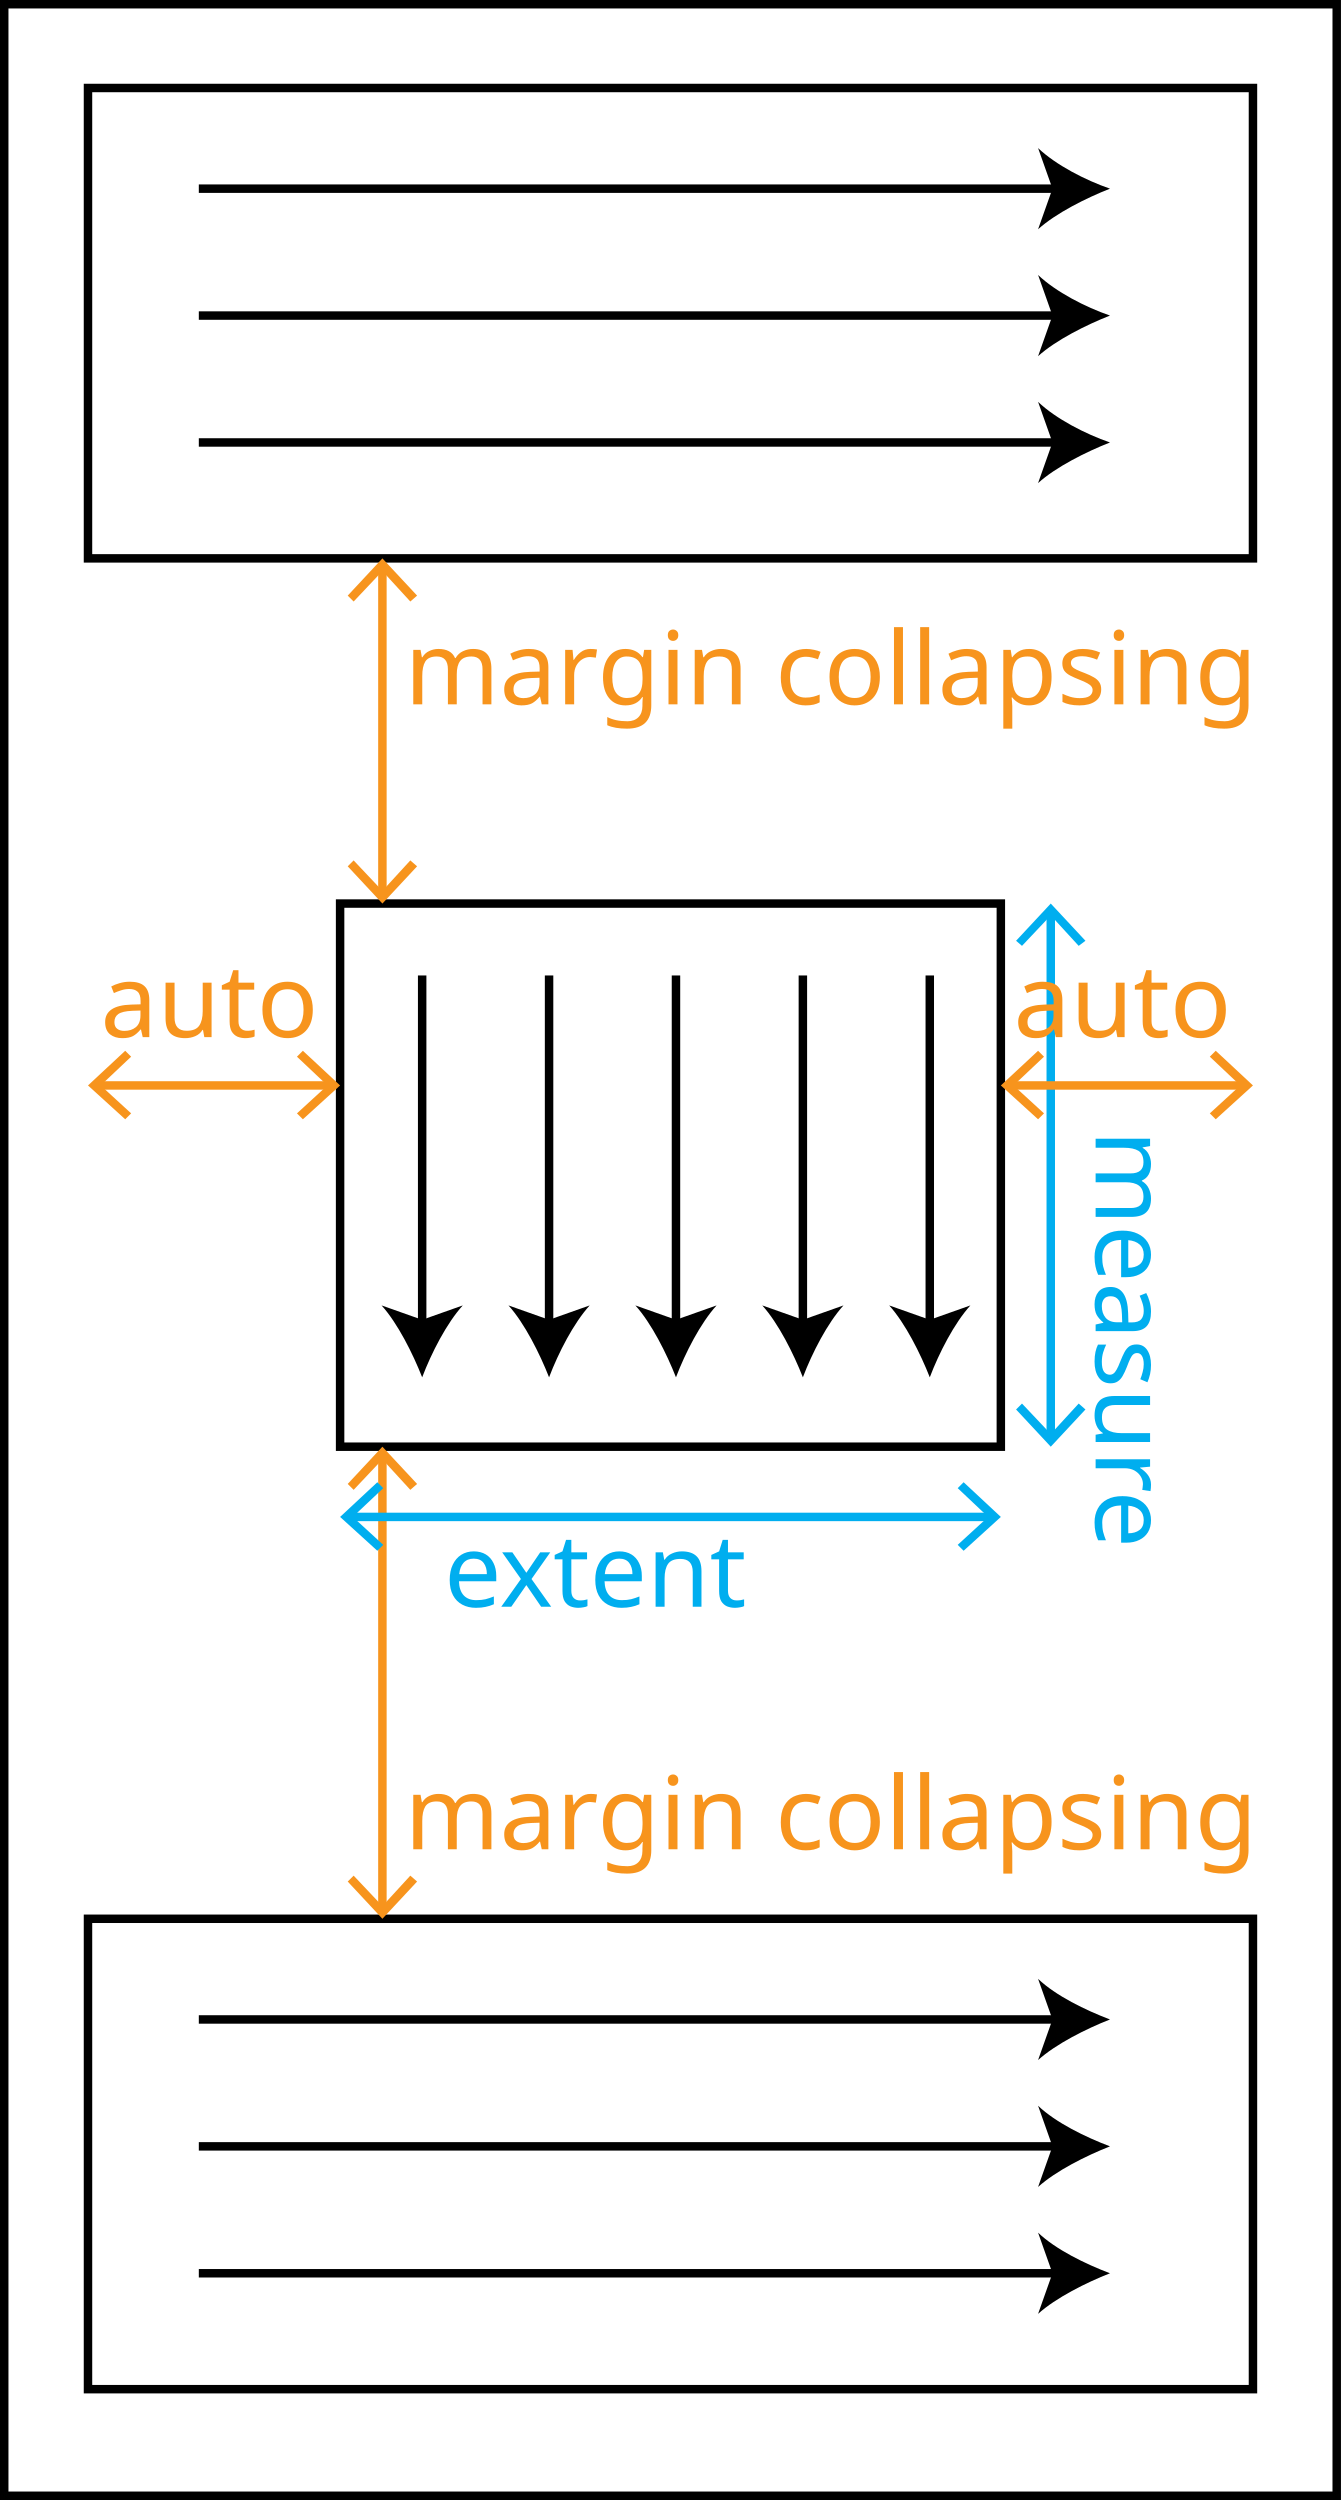
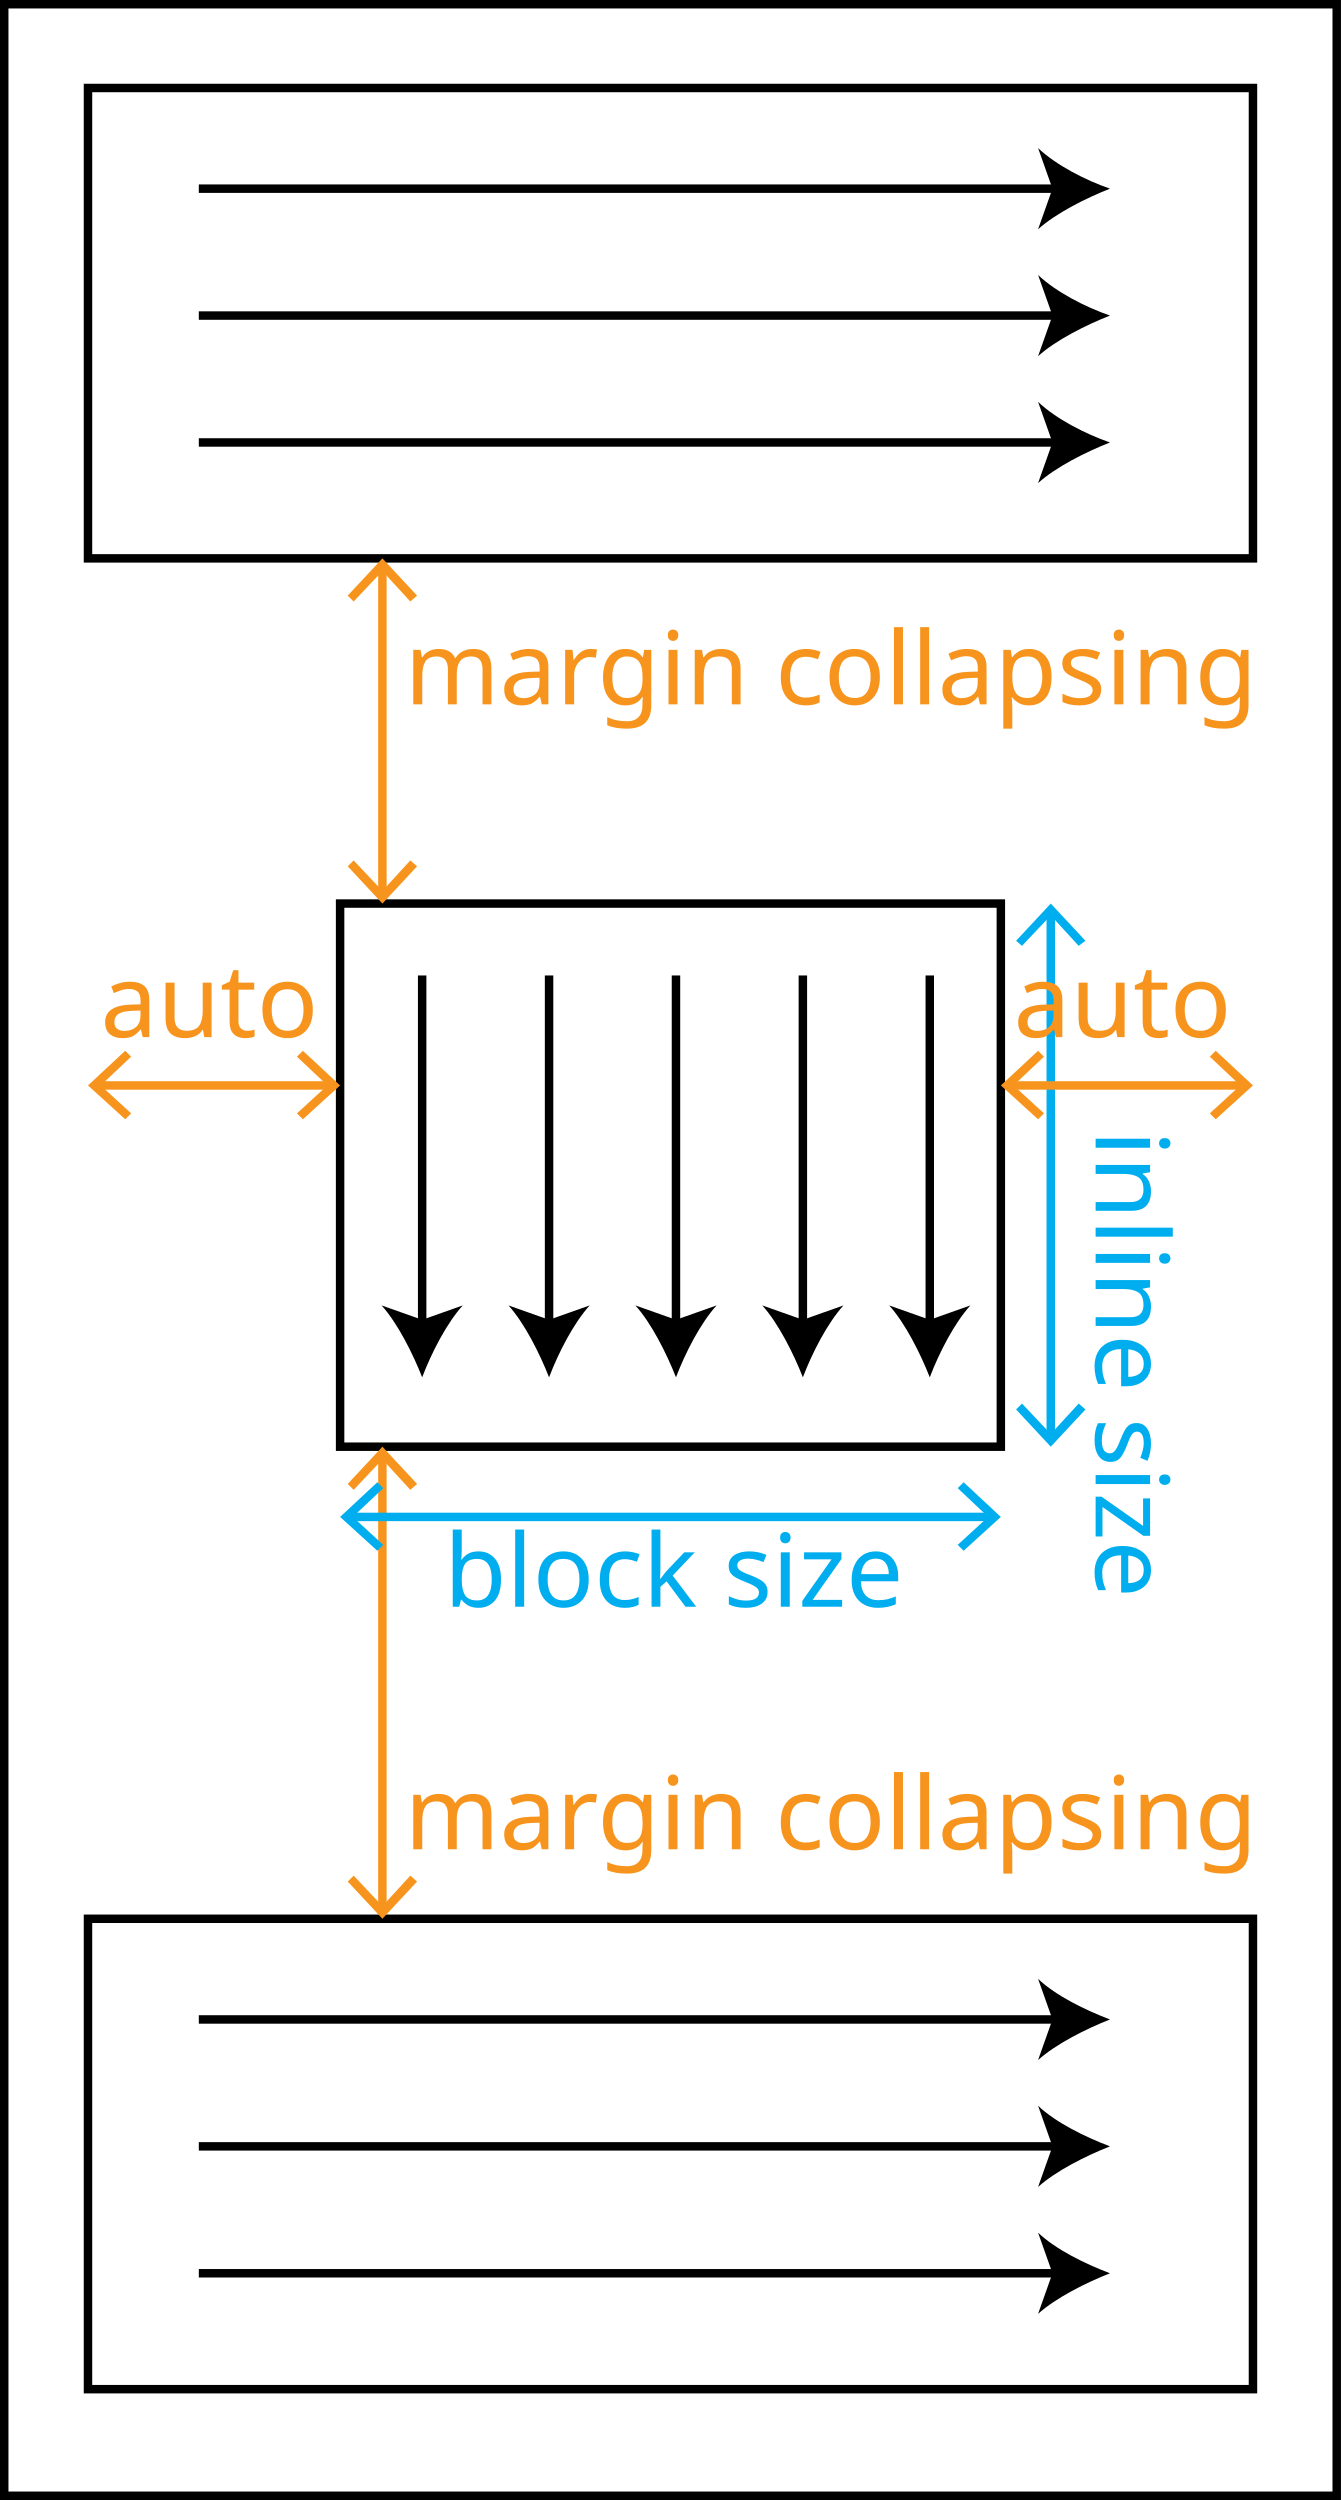
<svg xmlns="http://www.w3.org/2000/svg" version="1.1" id="Layer_1" x="0px" y="0px" viewBox="0 0 158.5 295.5" enable-background="new 0 0 158.5 295.5" xml:space="preserve">
  <rect x="0.5" y="0.5" fill="#FFFFFF" stroke="#000000" stroke-miterlimit="10" width="157.5" height="294.5" />
  <g>
    <rect x="10.4" y="10.4" fill="none" stroke="#000000" stroke-miterlimit="10" width="137.7" height="55.6" />
    <g>
      <g>
        <line fill="none" stroke="#000000" stroke-miterlimit="10" x1="23.5" y1="22.3" x2="125.1" y2="22.3" />
        <g>
          <path d="M131.2,22.3c-2.8,1.1-6.4,2.9-8.5,4.8l1.7-4.8l-1.7-4.8C124.8,19.5,128.3,21.3,131.2,22.3z" />
        </g>
      </g>
    </g>
    <g>
      <g>
        <line fill="none" stroke="#000000" stroke-miterlimit="10" x1="23.5" y1="37.3" x2="125.1" y2="37.3" />
        <g>
          <path d="M131.2,37.3c-2.8,1.1-6.4,2.9-8.5,4.8l1.7-4.8l-1.7-4.8C124.8,34.5,128.3,36.3,131.2,37.3z" />
        </g>
      </g>
    </g>
    <g>
      <g>
        <line fill="none" stroke="#000000" stroke-miterlimit="10" x1="23.5" y1="52.3" x2="125.1" y2="52.3" />
        <g>
          <path d="M131.2,52.3c-2.8,1.1-6.4,2.9-8.5,4.8l1.7-4.8l-1.7-4.8C124.8,49.5,128.3,51.3,131.2,52.3z" />
        </g>
      </g>
    </g>
  </g>
  <g>
    <rect x="40.2" y="106.8" fill="none" stroke="#000000" stroke-miterlimit="10" width="78.1" height="64.2" />
    <g>
      <g>
        <line fill="none" stroke="#000000" stroke-miterlimit="10" x1="109.9" y1="115.3" x2="109.9" y2="156.7" />
        <g>
          <path d="M109.9,162.8c-1.1-2.8-2.9-6.4-4.8-8.5l4.8,1.7l4.8-1.7C112.8,156.4,111,159.9,109.9,162.8z" />
        </g>
      </g>
    </g>
    <g>
      <g>
        <line fill="none" stroke="#000000" stroke-miterlimit="10" x1="94.9" y1="115.3" x2="94.9" y2="156.7" />
        <g>
          <path d="M94.9,162.8c-1.1-2.8-2.9-6.4-4.8-8.5l4.8,1.7l4.8-1.7C97.8,156.4,96,159.9,94.9,162.8z" />
        </g>
      </g>
    </g>
    <g>
      <g>
        <line fill="none" stroke="#000000" stroke-miterlimit="10" x1="79.9" y1="115.3" x2="79.9" y2="156.7" />
        <g>
          <path d="M79.9,162.8c-1.1-2.8-2.9-6.4-4.8-8.5l4.8,1.7l4.8-1.7C82.8,156.4,81,159.9,79.9,162.8z" />
        </g>
      </g>
    </g>
    <g>
      <g>
        <line fill="none" stroke="#000000" stroke-miterlimit="10" x1="64.9" y1="115.3" x2="64.9" y2="156.7" />
        <g>
          <path d="M64.9,162.8c-1.1-2.8-2.9-6.4-4.8-8.5l4.8,1.7l4.8-1.7C67.8,156.4,66,159.9,64.9,162.8z" />
        </g>
      </g>
    </g>
    <g>
      <g>
        <line fill="none" stroke="#000000" stroke-miterlimit="10" x1="49.9" y1="115.3" x2="49.9" y2="156.7" />
        <g>
          <path d="M49.9,162.8c-1.1-2.8-2.9-6.4-4.8-8.5l4.8,1.7l4.8-1.7C52.8,156.4,51,159.9,49.9,162.8z" />
        </g>
      </g>
    </g>
  </g>
  <g>
    <rect x="10.4" y="226.8" fill="none" stroke="#000000" stroke-miterlimit="10" width="137.7" height="55.6" />
    <g>
      <g>
        <line fill="none" stroke="#000000" stroke-miterlimit="10" x1="23.5" y1="238.7" x2="125.1" y2="238.7" />
        <g>
          <path d="M131.2,238.7c-2.8,1.1-6.4,2.9-8.5,4.8l1.7-4.8l-1.7-4.8C124.8,235.9,128.3,237.6,131.2,238.7z" />
        </g>
      </g>
    </g>
    <g>
      <g>
        <line fill="none" stroke="#000000" stroke-miterlimit="10" x1="23.5" y1="253.7" x2="125.1" y2="253.7" />
        <g>
          <path d="M131.2,253.7c-2.8,1.1-6.4,2.9-8.5,4.8l1.7-4.8l-1.7-4.8C124.8,250.9,128.3,252.6,131.2,253.7z" />
        </g>
      </g>
    </g>
    <g>
      <g>
        <line fill="none" stroke="#000000" stroke-miterlimit="10" x1="23.5" y1="268.7" x2="125.1" y2="268.7" />
        <g>
          <path d="M131.2,268.7c-2.8,1.1-6.4,2.9-8.5,4.8l1.7-4.8l-1.7-4.8C124.8,265.9,128.3,267.6,131.2,268.7z" />
        </g>
      </g>
    </g>
  </g>
  <g>
    <g>
      <g>
        <line fill="none" stroke="#F7941D" stroke-miterlimit="10" x1="11.5" y1="128.3" x2="39.1" y2="128.3" />
        <g>
          <polygon fill="#F7941D" points="14.8,132.3 15.5,131.6 11.9,128.3 15.5,124.9 14.8,124.2 10.4,128.3     " />
        </g>
        <g>
          <polygon fill="#F7941D" points="35.8,132.3 35.1,131.6 38.7,128.3 35.1,124.9 35.8,124.2 40.2,128.3     " />
        </g>
      </g>
    </g>
    <text transform="matrix(1 0 0 1 11.8826 122.5861)" fill="#F7941D" font-family="'Verdana'" font-size="12">auto</text>
  </g>
  <g>
    <g>
      <line fill="none" stroke="#F7941D" stroke-miterlimit="10" x1="45.2" y1="67.1" x2="45.2" y2="105.7" />
      <g>
        <polygon fill="#F7941D" points="41.1,70.4 41.8,71.1 45.2,67.5 48.5,71.1 49.3,70.4 45.2,66    " />
      </g>
      <g>
        <polygon fill="#F7941D" points="41.1,102.4 41.8,101.7 45.2,105.3 48.5,101.7 49.3,102.4 45.2,106.8    " />
      </g>
    </g>
  </g>
  <text transform="matrix(1 0 0 1 47.833 83.2527)" fill="#F7941D" font-family="'Verdana'" font-size="12">margin collapsing</text>
  <g>
    <g>
      <line fill="none" stroke="#F7941D" stroke-miterlimit="10" x1="45.2" y1="172.1" x2="45.2" y2="225.7" />
      <g>
        <polygon fill="#F7941D" points="41.1,175.4 41.8,176.1 45.2,172.5 48.5,176.1 49.3,175.4 45.2,171    " />
      </g>
      <g>
        <polygon fill="#F7941D" points="41.1,222.4 41.8,221.7 45.2,225.3 48.5,221.7 49.3,222.4 45.2,226.8    " />
      </g>
    </g>
  </g>
  <text transform="matrix(1 0 0 1 47.8328 218.5861)" fill="#F7941D" font-family="'Verdana'" font-size="12">margin collapsing</text>
  <g>
    <g>
      <line fill="none" stroke="#00AEEF" stroke-miterlimit="10" x1="41.3" y1="179.3" x2="117.2" y2="179.3" />
      <g>
        <polygon fill="#00AEEF" points="44.6,183.3 45.3,182.6 41.7,179.3 45.3,175.9 44.6,175.2 40.2,179.3    " />
      </g>
      <g>
        <polygon fill="#00AEEF" points="113.9,183.3 113.2,182.6 116.8,179.3 113.2,175.9 113.9,175.2 118.3,179.3    " />
      </g>
    </g>
  </g>
-   <text transform="matrix(1 0 0 1 52.5 189.9193)" fill="#00AEEF" font-family="'Verdana'" font-size="12">extent</text>
+   <text transform="matrix(1 0 0 1 52.5 189.9193)" fill="#00AEEF" font-family="'Verdana'" font-size="12">block size</text>
  <g>
    <line fill="#00AEEF" x1="124.2" y1="106.8" x2="124.2" y2="171" />
    <g>
      <line fill="none" stroke="#00AEEF" stroke-miterlimit="10" x1="124.2" y1="107.8" x2="124.2" y2="169.9" />
      <g>
        <polygon fill="#00AEEF" points="120.1,111.2 120.8,111.8 124.2,108.2 127.5,111.8 128.3,111.2 124.2,106.8    " />
      </g>
      <g>
        <polygon fill="#00AEEF" points="120.1,166.6 120.8,165.9 124.2,169.5 127.5,165.9 128.3,166.6 124.2,171    " />
      </g>
    </g>
  </g>
-   <text transform="matrix(0 1 -1 0 129.502 133.5861)" fill="#00AEEF" font-family="'Verdana'" font-size="12">measure</text>
+   <text transform="matrix(0 1 -1 0 129.502 133.5861)" fill="#00AEEF" font-family="'Verdana'" font-size="12">inline size</text>
  <g>
    <g>
      <g>
        <line fill="none" stroke="#F7941D" stroke-miterlimit="10" x1="119.4" y1="128.3" x2="147" y2="128.3" />
        <g>
          <polygon fill="#F7941D" points="122.7,132.3 123.4,131.6 119.8,128.3 123.4,124.9 122.7,124.2 118.3,128.3     " />
        </g>
        <g>
          <polygon fill="#F7941D" points="143.7,132.3 143,131.6 146.6,128.3 143,124.9 143.7,124.2 148.1,128.3     " />
        </g>
      </g>
    </g>
    <text transform="matrix(1 0 0 1 119.8049 122.5861)" fill="#F7941D" font-family="'Verdana'" font-size="12">auto</text>
  </g>
</svg>
